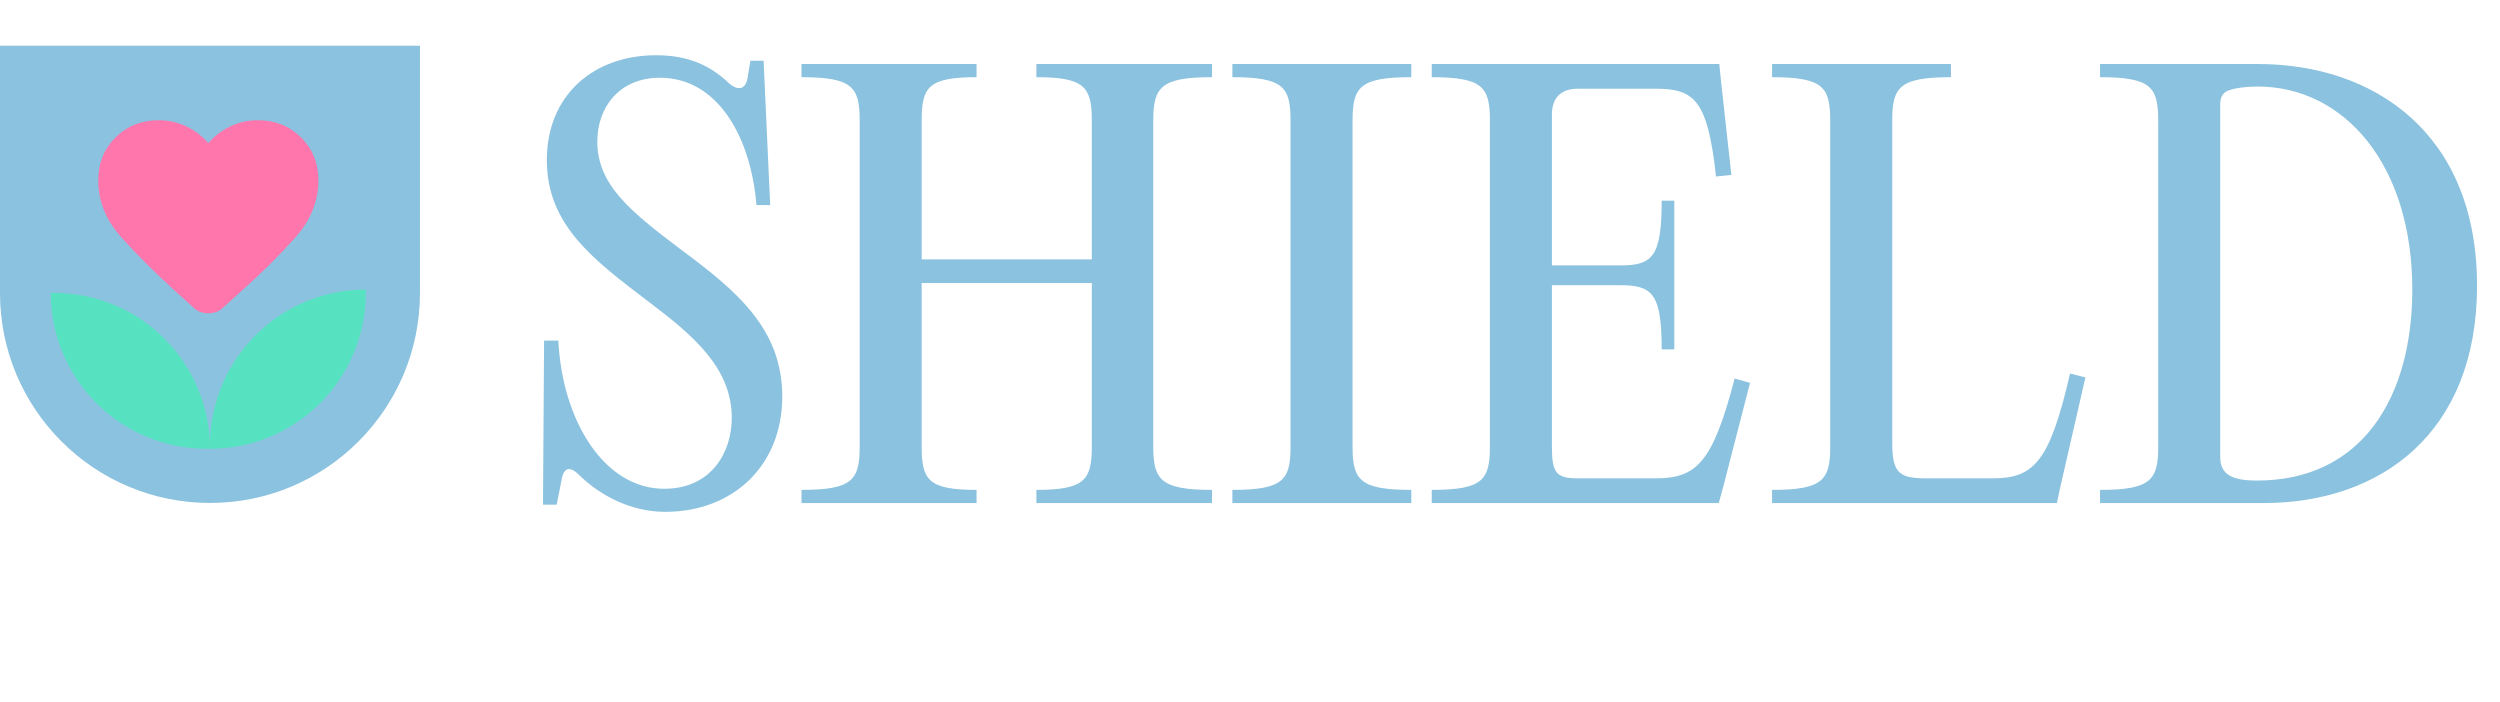
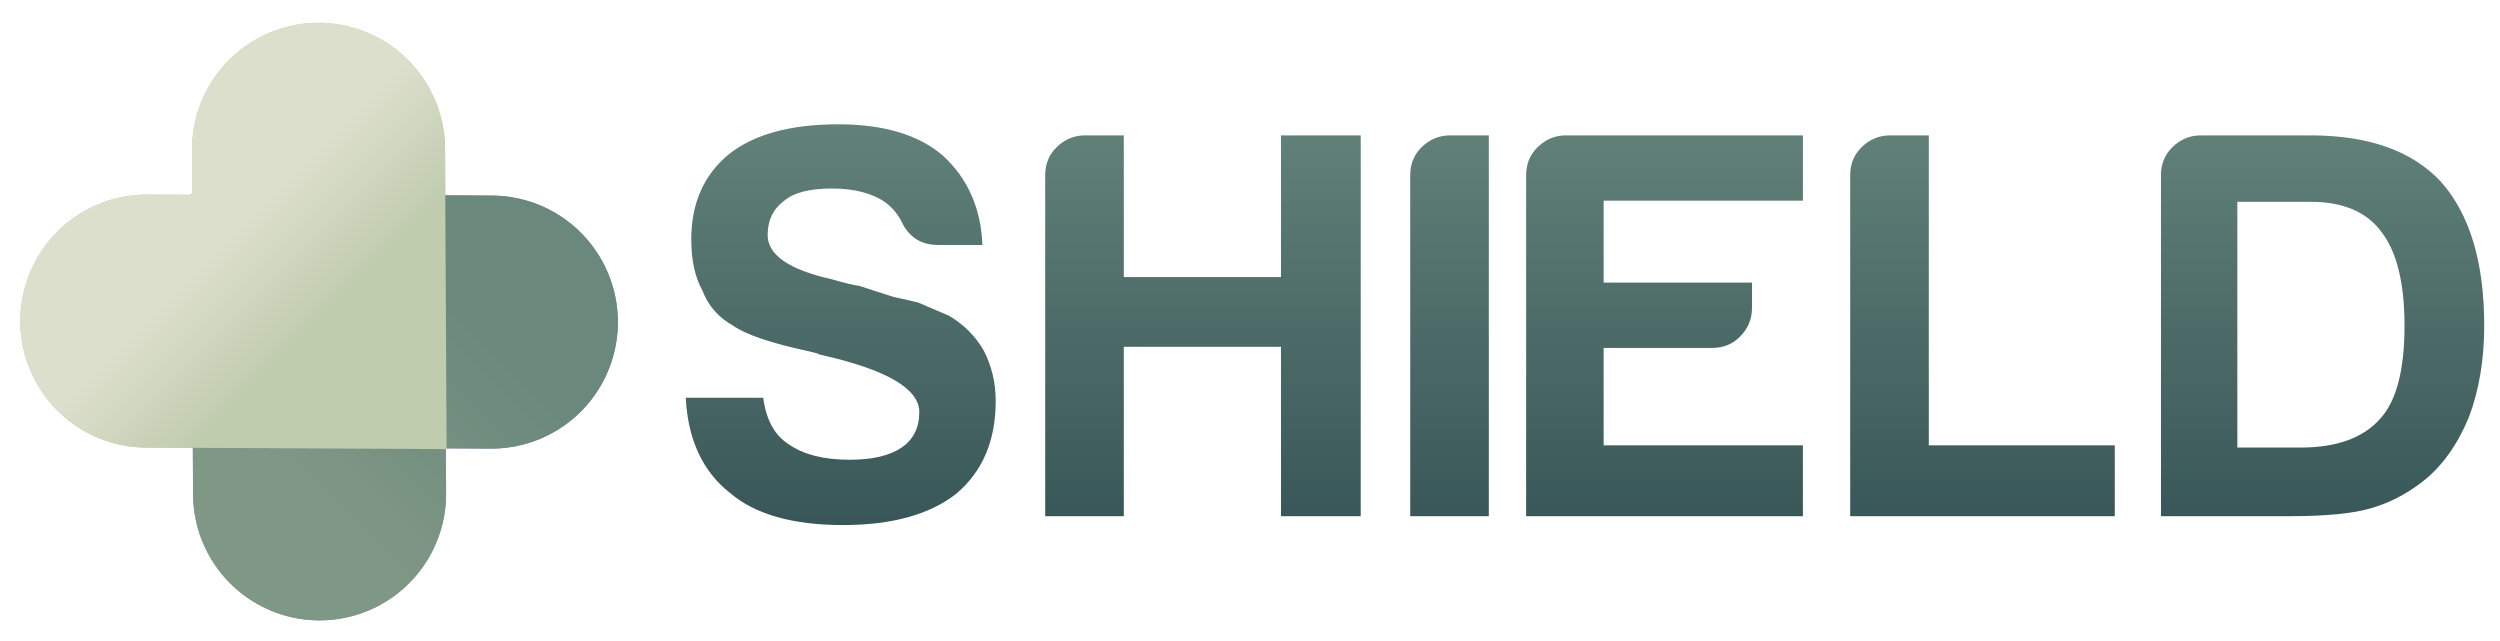
- <svg xmlns="http://www.w3.org/2000/svg" width="164" height="46" viewBox="0 0 164 46" fill="none">
-   <path d="M43.648 33.576C41.452 33.576 39.436 32.568 37.996 31.164C37.42 30.588 36.988 30.624 36.844 31.452L36.52 33.108H35.62L35.692 22.344H36.628C36.88 27.564 39.616 32.064 43.576 32.064C46.672 32.064 48.004 29.652 48.004 27.42C48.004 24.108 45.448 21.984 42.496 19.752C38.896 17.016 35.872 14.748 35.872 10.5C35.872 6.216 38.968 3.624 43.036 3.624C45.124 3.624 46.564 4.272 47.824 5.46C48.436 6 48.94 5.856 49.048 5.064L49.228 3.984H50.092L50.524 13.452H49.624C49.264 9.024 47.104 5.1 43.288 5.1C40.624 5.1 39.184 7.044 39.184 9.276C39.184 12.084 41.272 13.812 44.62 16.332C48.364 19.104 51.316 21.588 51.316 26.016C51.316 30.552 48.076 33.576 43.648 33.576ZM79.507 4.2V5.064C76.159 5.064 75.654 5.712 75.654 7.908V29.292C75.654 31.488 76.159 32.136 79.507 32.136V33H67.987V32.136C71.154 32.136 71.623 31.488 71.623 29.292V18.564H60.462V29.292C60.462 31.488 60.895 32.136 64.062 32.136V33H52.578V32.136C55.926 32.136 56.395 31.488 56.395 29.292V7.908C56.395 5.712 55.926 5.064 52.578 5.064V4.2H64.062V5.064C60.895 5.064 60.462 5.712 60.462 7.908V17.016H71.623V7.908C71.623 5.712 71.154 5.064 67.987 5.064V4.2H79.507ZM84.66 29.292V7.908C84.66 5.712 84.192 5.064 80.844 5.064V4.2H92.58V5.064C89.196 5.064 88.728 5.712 88.728 7.908V29.292C88.728 31.488 89.196 32.136 92.58 32.136V33H80.844V32.136C84.192 32.136 84.66 31.488 84.66 29.292ZM112.786 4.2L112.894 5.28L113.578 11.472L112.57 11.58C112.03 6.648 111.202 5.82 108.646 5.82H103.498C102.382 5.82 101.806 6.432 101.806 7.512V17.412H106.27C108.394 17.412 109.006 16.872 109.006 13.164H109.834V22.92H109.006C109.006 19.248 108.394 18.708 106.27 18.708H101.806V29.328C101.806 31.02 102.094 31.38 103.498 31.38H108.61C111.31 31.38 112.354 30.336 113.794 24.828L114.802 25.116L113.038 31.956L112.75 33H93.922V32.136C97.27 32.136 97.738 31.488 97.738 29.292V7.908C97.738 5.712 97.27 5.064 93.922 5.064V4.2H112.786ZM127.983 4.2V5.064C124.599 5.064 124.131 5.712 124.131 7.908V29.004C124.131 31.02 124.562 31.38 126.363 31.38H130.719C133.419 31.38 134.463 30.3 135.795 24.504L136.803 24.756L135.147 31.992L134.931 33H116.247V32.136C119.595 32.136 120.062 31.488 120.062 29.292V7.908C120.062 5.712 119.595 5.064 116.247 5.064V4.2H127.983ZM148.49 33H137.762V32.136C141.11 32.136 141.578 31.488 141.578 29.292V7.908C141.578 5.712 141.11 5.064 137.762 5.064V4.2H148.13C155.69 4.2 162.494 8.7 162.494 18.744C162.494 28.392 156.194 33 148.49 33ZM148.058 31.524C154.934 31.524 158.246 26.088 158.246 18.996C158.246 10.752 153.746 5.676 148.094 5.676C147.302 5.676 146.618 5.784 146.33 5.892C145.862 6 145.646 6.324 145.646 6.828V29.976C145.646 31.164 146.474 31.524 148.058 31.524Z" fill="#8BC2DF" />
-   <path d="M0 3H27.55V19.219C27.55 26.827 21.383 32.994 13.775 32.994C6.167 32.994 0 26.827 0 19.219V3Z" fill="#8BC2DF" />
-   <path d="M3.333 19.219H3.555C9.199 19.219 13.775 23.795 13.775 29.439H13.553C7.909 29.439 3.333 24.863 3.333 19.219Z" fill="#56E2C1" />
-   <path d="M13.775 29.439V29.217C13.775 23.573 18.351 18.997 23.995 18.997V19.219C23.995 24.863 19.42 29.439 13.775 29.439Z" fill="#56E2C1" />
-   <path d="M13.664 20.552C13.495 20.552 13.324 20.522 13.15 20.463C12.976 20.403 12.822 20.307 12.689 20.176L11.444 19.047C10.168 17.889 9.015 16.74 7.986 15.6C6.957 14.46 6.443 13.203 6.443 11.829C6.443 10.706 6.822 9.769 7.58 9.016C8.339 8.264 9.283 7.888 10.415 7.888C11.052 7.888 11.654 8.022 12.22 8.291C12.785 8.559 13.267 8.926 13.664 9.393C14.061 8.927 14.543 8.56 15.108 8.291C15.674 8.023 16.276 7.888 16.913 7.888C18.045 7.888 18.989 8.264 19.747 9.016C20.506 9.769 20.885 10.706 20.885 11.829C20.885 13.202 20.373 14.462 19.35 15.608C18.327 16.755 17.166 17.907 15.866 19.065L14.639 20.176C14.506 20.307 14.353 20.403 14.179 20.463C14.005 20.522 13.833 20.552 13.664 20.552Z" fill="#FF76AD" />
+ <svg xmlns="http://www.w3.org/2000/svg" width="988" height="253" viewBox="0 0 988 253" fill="none">
+   <path d="M194.177 127.295L125.941 126.941L126.295 195.177" stroke="url(#paint0_linear_328_8)" stroke-width="100" stroke-linecap="round" />
+   <path d="M58 126.882L126.236 127.236L125.882 59" stroke="url(#paint1_linear_328_8)" stroke-width="100" stroke-linecap="round" />
+   <path d="M194.177 127.295L125.941 126.941L126.295 195.177" stroke="url(#paint2_linear_328_8)" stroke-width="100" stroke-linecap="round" />
+   <path d="M58 126.882L126.236 127.236L125.882 59" stroke="url(#paint3_linear_328_8)" stroke-width="100" stroke-linecap="round" />
+   <path d="M271 157.188H301.625C302.792 165.938 306.146 172.062 311.688 175.562C317.521 179.646 325.542 181.688 335.75 181.688C344.792 181.688 351.646 180.083 356.312 176.875C360.979 173.667 363.312 169 363.312 162.875C363.312 153.542 350.188 145.958 323.938 140.125L323.062 139.688C323.062 139.688 321.896 139.396 319.562 138.812C304.688 135.604 294.771 132.25 289.812 128.75C283.979 125.542 279.896 120.875 277.562 114.75C274.646 109.5 273.188 102.792 273.188 94.625C273.188 80.333 278.146 69.104 288.062 60.938C297.979 53.062 312.417 49.125 331.375 49.125C349.167 49.125 362.875 53.208 372.5 61.375C382.417 70.417 387.667 82.229 388.25 96.812H370.75C364.042 96.812 359.229 93.75 356.312 87.625C354.854 84.708 352.812 82.229 350.188 80.188C344.938 76.396 337.792 74.5 328.75 74.5C320 74.5 313.729 76.104 309.938 79.312C305.562 82.521 303.375 87.042 303.375 92.875C303.375 100.75 311.833 106.583 328.75 110.375C333.708 111.833 337.354 112.708 339.688 113C344.938 114.75 349.458 116.208 353.25 117.375C357.333 118.25 360.542 118.979 362.875 119.562C366.958 121.312 371.042 123.062 375.125 124.812C380.958 128.312 385.479 132.833 388.688 138.375C391.896 144.5 393.5 151.208 393.5 158.5C393.5 174.25 388.25 186.5 377.75 195.25C367.25 203.417 352.375 207.5 333.125 207.5C313.292 207.5 298.417 203.271 288.5 194.812C277.708 186.354 271.875 173.812 271 157.188ZM413.065 204V69.25C413.065 64.875 414.523 61.229 417.44 58.312C420.648 55.104 424.44 53.5 428.815 53.5H444.128V109.5H506.253V53.5H537.753V204H506.253V137.062H444.128V204H413.065ZM557.318 204V69.25C557.318 64.875 558.776 61.229 561.693 58.312C564.901 55.104 568.693 53.5 573.068 53.5H588.38V204H557.318ZM603.133 204V69.25C603.133 64.875 604.591 61.229 607.508 58.312C610.716 55.104 614.508 53.5 618.883 53.5H712.508V79.312H633.758V111.688H692.383V121.75C692.383 126.125 690.778 129.917 687.57 133.125C684.653 136.042 681.008 137.5 676.633 137.5H633.758V176H712.508V204H603.133ZM731.198 204V69.25C731.198 64.875 732.656 61.229 735.573 58.312C738.781 55.104 742.573 53.5 746.948 53.5H762.26V176H835.76V204H731.198ZM854.013 204V69.25C854.013 64.875 855.471 61.229 858.388 58.312C861.596 55.104 865.388 53.5 869.763 53.5H913.075C936.117 53.5 953.325 59.625 964.7 71.875C976.075 84.708 981.763 103.667 981.763 128.75C981.763 142.167 979.721 154.271 975.638 165.062C970.971 176.146 964.846 184.604 957.263 190.438C950.846 195.396 943.992 198.896 936.7 200.938C929.7 202.979 919.054 204 904.763 204H854.013ZM884.2 176.875H909.138C923.429 176.875 933.929 173.083 940.638 165.5C947.054 158.5 950.263 146.25 950.263 128.75C950.263 111.833 947.2 99.438 941.075 91.562C935.242 83.688 925.908 79.75 913.075 79.75H884.2V176.875Z" fill="url(#paint4_linear_328_8)" />
+   <defs>
+     <linearGradient id="paint0_linear_328_8" x1="177.029" y1="110.147" x2="109.147" y2="178.03" gradientUnits="userSpaceOnUse">
+       <stop stop-color="#877ECF" />
+       <stop offset="1" stop-color="#A197C2" />
+     </linearGradient>
+     <linearGradient id="paint1_linear_328_8" x1="91.941" y1="92.941" x2="126.236" y2="127.236" gradientUnits="userSpaceOnUse">
+       <stop stop-color="#E9C9A3" />
+       <stop offset="1" stop-color="#DBB479" />
+     </linearGradient>
+     <linearGradient id="paint2_linear_328_8" x1="177.029" y1="110.147" x2="109.147" y2="178.03" gradientUnits="userSpaceOnUse">
+       <stop stop-color="#6A887C" />
+       <stop offset="1" stop-color="#7F9785" />
+     </linearGradient>
+     <linearGradient id="paint3_linear_328_8" x1="91.941" y1="92.941" x2="126.236" y2="127.236" gradientUnits="userSpaceOnUse">
+       <stop stop-color="#DCDFCC" />
+       <stop offset="1" stop-color="#C0CCAE" />
+     </linearGradient>
+     <linearGradient id="paint4_linear_328_8" x1="629.5" y1="13" x2="629.5" y2="253" gradientUnits="userSpaceOnUse">
+       <stop stop-color="#6B8B81" />
+       <stop offset="1" stop-color="#2C4A4E" />
+     </linearGradient>
+   </defs>
</svg>
